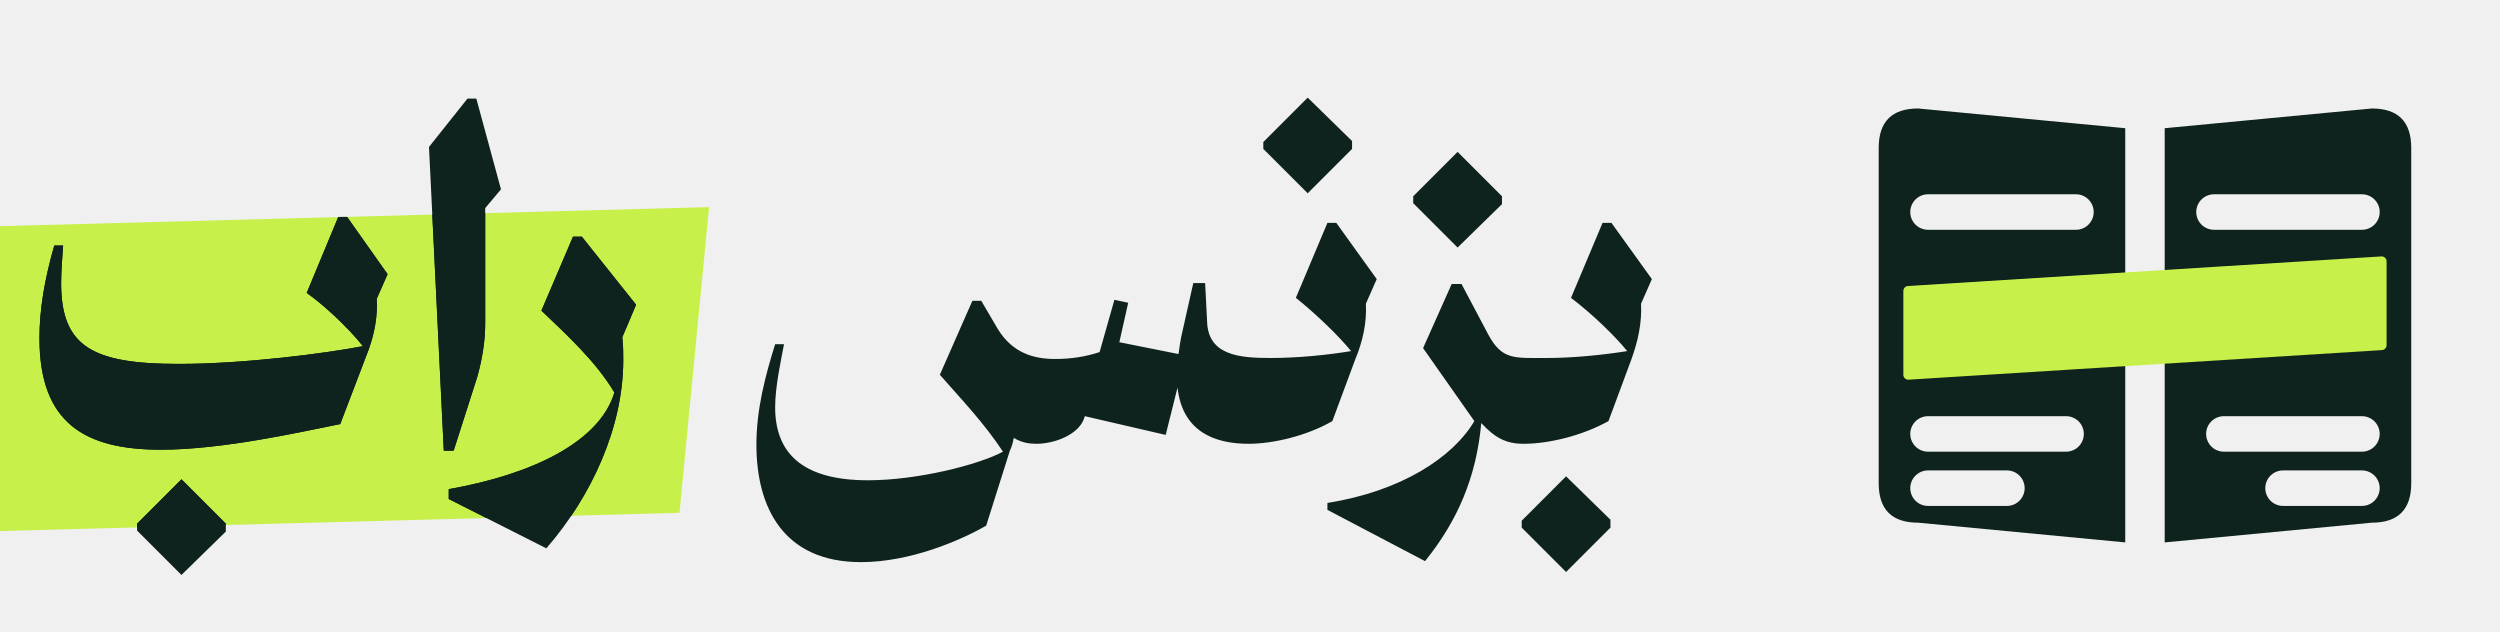
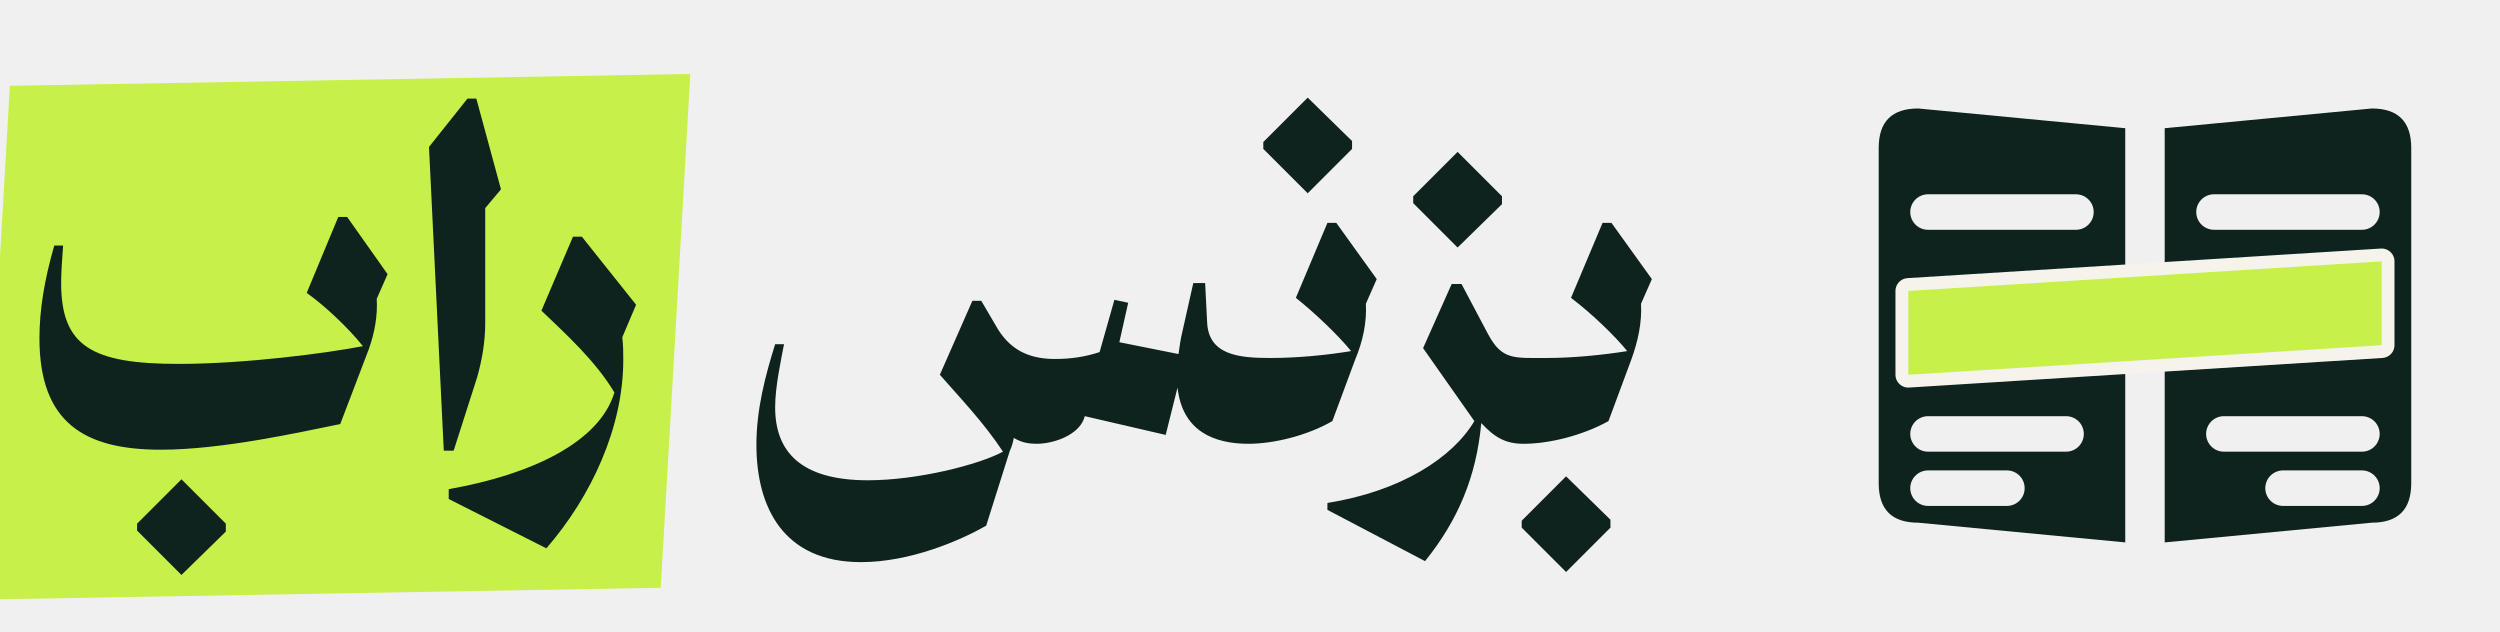
<svg xmlns="http://www.w3.org/2000/svg" viewBox="0 0 253.5 64" width="253.5" height="64" role="img" aria-label="بزنس راب">
  <g transform="translate(185.5 0)">
    <defs>
      <mask id="bw-m-ar-light" maskUnits="userSpaceOnUse" x="0" y="0" width="64" height="64">
        <rect width="64" height="64" fill="#fff" />
        <path d="M10 21.5H25M10 44H24M10 49.5H18M54 21.5H39M54 44H40M54 49.5H46" stroke="#000" stroke-width="3.6" stroke-linecap="round" fill="none" />
      </mask>
    </defs>
    <g mask="url(#bw-m-ar-light)" fill="#0F231E">
      <path d="M5 15Q5 11 9 11L30 13V55L9 53Q5 53 5 49Z" />
      <path d="M59 15Q59 11 55 11L34 13V55L55 53Q59 53 59 49Z" />
    </g>
-     <path class="hl" d="M8 29.5L56 26.5V35L8 38Z" fill="#C8F04A" stroke="#C8F04A" stroke-width="1" stroke-linejoin="round" />
+     <path class="hl" d="M8 29.5L56 26.5V35L8 38Z" fill="#C8F04A" stroke="#F5F3EC" stroke-width="2.6" stroke-linejoin="round" paint-order="stroke" />
  </g>
-   <path class="hl" d="M-2.6 23.0L71.9 21.0L68.9 52.0L-5.6 54.0Z" fill="#C8F04A" />
-   <defs>
-     <clipPath id="bw-m-ar-light-c">
-       <path d="M-2.6 23.0L71.9 21.0L68.9 52.0L-5.6 54.0Z" />
-     </clipPath>
-   </defs>
-   <path d="M35.2 22H34.3L31.1 29.7C32.8 30.9 35.2 33.1 36.8 35.1C33.2 35.8 24.9 36.9 18.1 36.9C9.3 36.9 6.2 35.1 6.2 28.7C6.2 27.7 6.3 26.2 6.4 24.9H5.5C4.5 28.4 4 31.4 4 34.3C4 42.9 8.6 45.6 16.3 45.6C22.6 45.6 30.5 43.8 34.5 43L37.4 35.4C38 33.7 38.3 32 38.2 30.3L39.3 27.8ZM22.9 53.9C22.9 53.8 22.9 53.1 22.9 53.1L18.4 48.6L13.9 53.1V53.8L18.4 58.3ZM48.3 10H47.4L43.5 14.9L45 45.7H46L48.4 38.2C48.9 36.4 49.2 34.6 49.2 32.8V21.1L50.8 19.2ZM59 24H58.1L54.9 31.5C57.3 33.8 60.4 36.6 62.3 39.8C60.8 44.8 54 48.1 45.5 49.6V50.6L55.4 55.6C60 50.3 63.2 43.3 63.2 36.5C63.2 35.8 63.2 35 63.1 34.2L64.5 30.9ZM99.5 30.5H98.6L95.3 38C97.4 40.4 99.8 42.9 101.7 45.8C99.3 47.1 93.1 48.7 88 48.7C81.2 48.7 78.6 45.8 78.6 41.3C78.6 39.2 79.2 36.5 79.5 34.9H78.6C77.6 38.1 76.7 41.5 76.7 45.1C76.7 51.4 79.4 57 87.3 57C92.3 57 97.4 54.8 100 53.3L102.4 45.7C102.6 45.3 102.7 44.9 102.8 44.4C103.6 44.9 104.4 45 105.1 45C106.9 45 109.3 44.1 109.9 42.5L110 42.2L118.2 44.1L119.4 39.3C119.9 43.8 123.2 45 126.6 45C128.1 45 128.8 44.3 128.8 42.8V36.3C125.6 36.3 122.5 36 122.4 32.6L122.2 28.7H121L119.9 33.6C119.7 34.4 119.6 35.2 119.5 35.9L113.5 34.7L114.4 30.7L113 30.4L111.5 35.7C110 36.2 108.5 36.4 107 36.4C104.8 36.4 102.7 35.8 101.2 33.4ZM126.6 45C129.1 45 132.5 44.2 135.1 42.7L137.4 36.5C138.2 34.6 138.6 32.7 138.5 30.8L139.6 28.3L135.5 22.6H134.6L131.4 30.2C133.4 31.8 135.7 34 137 35.6C134.6 36 131.6 36.3 128.8 36.3C127.4 36.3 126.6 37.1 126.6 38.6ZM137.1 15.1C137.1 15.1 137.1 14.4 137.1 14.3L132.6 9.9L128.1 14.4V15.1L132.6 19.6ZM144.3 35.3 149.5 42.7C147.3 46.4 142.1 49.8 134.6 51V51.7L144.5 56.9C147.8 52.8 149.7 48.4 150.2 42.9C151.6 44.4 152.7 45 154.5 45C155.9 45 156.7 44.3 156.7 42.7V36.3C153.5 36.3 152.3 36.5 150.9 33.9L148.2 28.8H147.2ZM152.3 20.7C152.3 20.6 152.3 19.9 152.3 19.9L147.8 15.4L143.3 19.9V20.6L147.8 25.1ZM154.5 45C157 45 160.4 44.2 163.1 42.7L165.4 36.5C166.1 34.6 166.5 32.7 166.4 30.8L167.5 28.3L163.4 22.6H162.5L159.3 30.2C161.4 31.8 163.7 34 165 35.6C162.5 36 159.5 36.3 156.8 36.3C155.3 36.3 154.5 37.1 154.5 38.6ZM163.3 53.5C163.3 53.5 163.3 52.8 163.3 52.7L158.8 48.3L154.3 52.8V53.5L158.8 58Z" fill="#0F231E" />
-   <path d="M35.2 22H34.3L31.1 29.7C32.8 30.9 35.2 33.1 36.8 35.1C33.2 35.8 24.9 36.9 18.1 36.9C9.3 36.9 6.2 35.1 6.2 28.7C6.2 27.7 6.3 26.2 6.4 24.9H5.5C4.5 28.4 4 31.4 4 34.3C4 42.9 8.6 45.6 16.3 45.6C22.6 45.6 30.5 43.8 34.5 43L37.4 35.4C38 33.7 38.3 32 38.2 30.3L39.3 27.8ZM22.9 53.9C22.9 53.8 22.9 53.1 22.9 53.1L18.4 48.6L13.9 53.1V53.8L18.4 58.3ZM48.3 10H47.4L43.5 14.9L45 45.7H46L48.4 38.2C48.9 36.4 49.2 34.6 49.2 32.8V21.1L50.8 19.2ZM59 24H58.1L54.9 31.5C57.3 33.8 60.4 36.6 62.3 39.8C60.8 44.8 54 48.1 45.5 49.6V50.6L55.4 55.6C60 50.3 63.2 43.3 63.2 36.5C63.2 35.8 63.2 35 63.1 34.2L64.5 30.9ZM99.5 30.5H98.6L95.3 38C97.4 40.4 99.8 42.9 101.7 45.8C99.3 47.1 93.1 48.7 88 48.7C81.2 48.7 78.6 45.8 78.6 41.3C78.6 39.2 79.2 36.5 79.5 34.9H78.6C77.6 38.1 76.7 41.5 76.7 45.1C76.7 51.4 79.4 57 87.3 57C92.3 57 97.4 54.8 100 53.3L102.4 45.7C102.6 45.3 102.7 44.9 102.8 44.4C103.6 44.9 104.4 45 105.1 45C106.9 45 109.3 44.1 109.9 42.5L110 42.2L118.2 44.1L119.4 39.3C119.9 43.8 123.2 45 126.6 45C128.1 45 128.8 44.3 128.8 42.8V36.3C125.6 36.3 122.5 36 122.4 32.6L122.2 28.7H121L119.9 33.6C119.7 34.4 119.6 35.2 119.5 35.9L113.5 34.7L114.4 30.7L113 30.4L111.5 35.7C110 36.2 108.5 36.4 107 36.4C104.8 36.4 102.7 35.8 101.2 33.4ZM126.6 45C129.1 45 132.5 44.2 135.1 42.7L137.4 36.5C138.2 34.6 138.6 32.7 138.5 30.8L139.6 28.3L135.5 22.6H134.6L131.4 30.2C133.4 31.8 135.7 34 137 35.6C134.6 36 131.6 36.3 128.8 36.3C127.4 36.3 126.6 37.1 126.6 38.6ZM137.1 15.1C137.1 15.1 137.1 14.4 137.1 14.3L132.6 9.9L128.1 14.4V15.1L132.6 19.6ZM144.3 35.3 149.5 42.7C147.3 46.4 142.1 49.8 134.6 51V51.7L144.5 56.9C147.8 52.8 149.7 48.4 150.2 42.9C151.6 44.4 152.7 45 154.5 45C155.9 45 156.7 44.3 156.7 42.7V36.3C153.5 36.3 152.3 36.5 150.9 33.9L148.2 28.8H147.2ZM152.3 20.7C152.3 20.6 152.3 19.9 152.3 19.9L147.8 15.4L143.3 19.9V20.6L147.8 25.1ZM154.5 45C157 45 160.4 44.2 163.1 42.7L165.4 36.5C166.1 34.6 166.5 32.7 166.4 30.8L167.5 28.3L163.4 22.6H162.5L159.3 30.2C161.4 31.8 163.7 34 165 35.6C162.5 36 159.5 36.3 156.8 36.3C155.3 36.3 154.5 37.1 154.5 38.6ZM163.3 53.5C163.3 53.5 163.3 52.8 163.3 52.7L158.8 48.3L154.3 52.8V53.5L158.8 58Z" fill="#0F231E" clip-path="url(#bw-m-ar-light-c)" />
+   <path class="hl" d="M1.0 8.7L70.0 7.5L67.0 59.6L-2.0 60.8Z" fill="#C8F04A" />
+   <path d="M99.5 30.5H98.6L95.3 38C97.4 40.4 99.8 42.9 101.7 45.8C99.3 47.1 93.1 48.7 88 48.7C81.2 48.7 78.6 45.8 78.6 41.3C78.6 39.2 79.2 36.5 79.5 34.9H78.6C77.6 38.1 76.7 41.5 76.7 45.1C76.7 51.4 79.4 57 87.3 57C92.3 57 97.4 54.8 100 53.3L102.4 45.7C102.6 45.3 102.7 44.9 102.8 44.4C103.6 44.9 104.4 45 105.1 45C106.9 45 109.3 44.1 109.9 42.5L110 42.2L118.2 44.1L119.4 39.3C119.9 43.8 123.2 45 126.6 45C128.1 45 128.8 44.3 128.8 42.8V36.3C125.6 36.3 122.5 36 122.4 32.6L122.2 28.7H121L119.9 33.6C119.7 34.4 119.6 35.2 119.5 35.9L113.5 34.7L114.4 30.7L113 30.4L111.5 35.7C110 36.2 108.5 36.4 107 36.4C104.8 36.4 102.7 35.8 101.2 33.4ZM126.6 45C129.1 45 132.5 44.2 135.1 42.7L137.4 36.5C138.2 34.6 138.6 32.7 138.5 30.8L139.6 28.3L135.5 22.6H134.6L131.4 30.2C133.4 31.8 135.7 34 137 35.6C134.6 36 131.6 36.3 128.8 36.3C127.4 36.3 126.6 37.1 126.6 38.6ZM137.1 15.1C137.1 15.1 137.1 14.4 137.1 14.3L132.6 9.9L128.1 14.4V15.1L132.6 19.6ZM144.3 35.3 149.5 42.7C147.3 46.4 142.1 49.8 134.6 51V51.7L144.5 56.9C147.8 52.8 149.7 48.4 150.2 42.9C151.6 44.4 152.7 45 154.5 45C155.9 45 156.7 44.3 156.7 42.7V36.3C153.5 36.3 152.3 36.5 150.9 33.9L148.2 28.8H147.2ZM152.3 20.7C152.3 20.6 152.3 19.9 152.3 19.9L147.8 15.4L143.3 19.9V20.6L147.8 25.1ZM154.5 45C157 45 160.4 44.2 163.1 42.7L165.4 36.5C166.1 34.6 166.5 32.7 166.4 30.8L167.5 28.3L163.4 22.6H162.5L159.3 30.2C161.4 31.8 163.7 34 165 35.6C162.5 36 159.5 36.3 156.8 36.3C155.3 36.3 154.5 37.1 154.5 38.6ZM163.3 53.5C163.3 53.5 163.3 52.8 163.3 52.7L158.8 48.3L154.3 52.8V53.5L158.8 58Z" fill="#0F231E" />
+   <path d="M35.2 22H34.3L31.1 29.7C32.8 30.9 35.2 33.1 36.8 35.1C33.2 35.8 24.9 36.9 18.1 36.9C9.3 36.9 6.2 35.1 6.2 28.7C6.2 27.7 6.3 26.2 6.4 24.9H5.5C4.5 28.4 4 31.4 4 34.3C4 42.9 8.6 45.6 16.3 45.6C22.6 45.6 30.5 43.8 34.5 43L37.4 35.4C38 33.7 38.3 32 38.2 30.3L39.3 27.8ZM22.9 53.9C22.9 53.8 22.9 53.1 22.9 53.1L18.4 48.6L13.9 53.1V53.8L18.4 58.3ZM48.3 10H47.4L43.5 14.9L45 45.7H46L48.4 38.2C48.9 36.4 49.2 34.6 49.2 32.8V21.1L50.8 19.2ZM59 24H58.1L54.9 31.5C57.3 33.8 60.4 36.6 62.3 39.8C60.8 44.8 54 48.1 45.5 49.6V50.6L55.4 55.6C60 50.3 63.2 43.3 63.2 36.5C63.2 35.8 63.2 35 63.1 34.2L64.5 30.9Z" fill="#0F231E" />
</svg>
